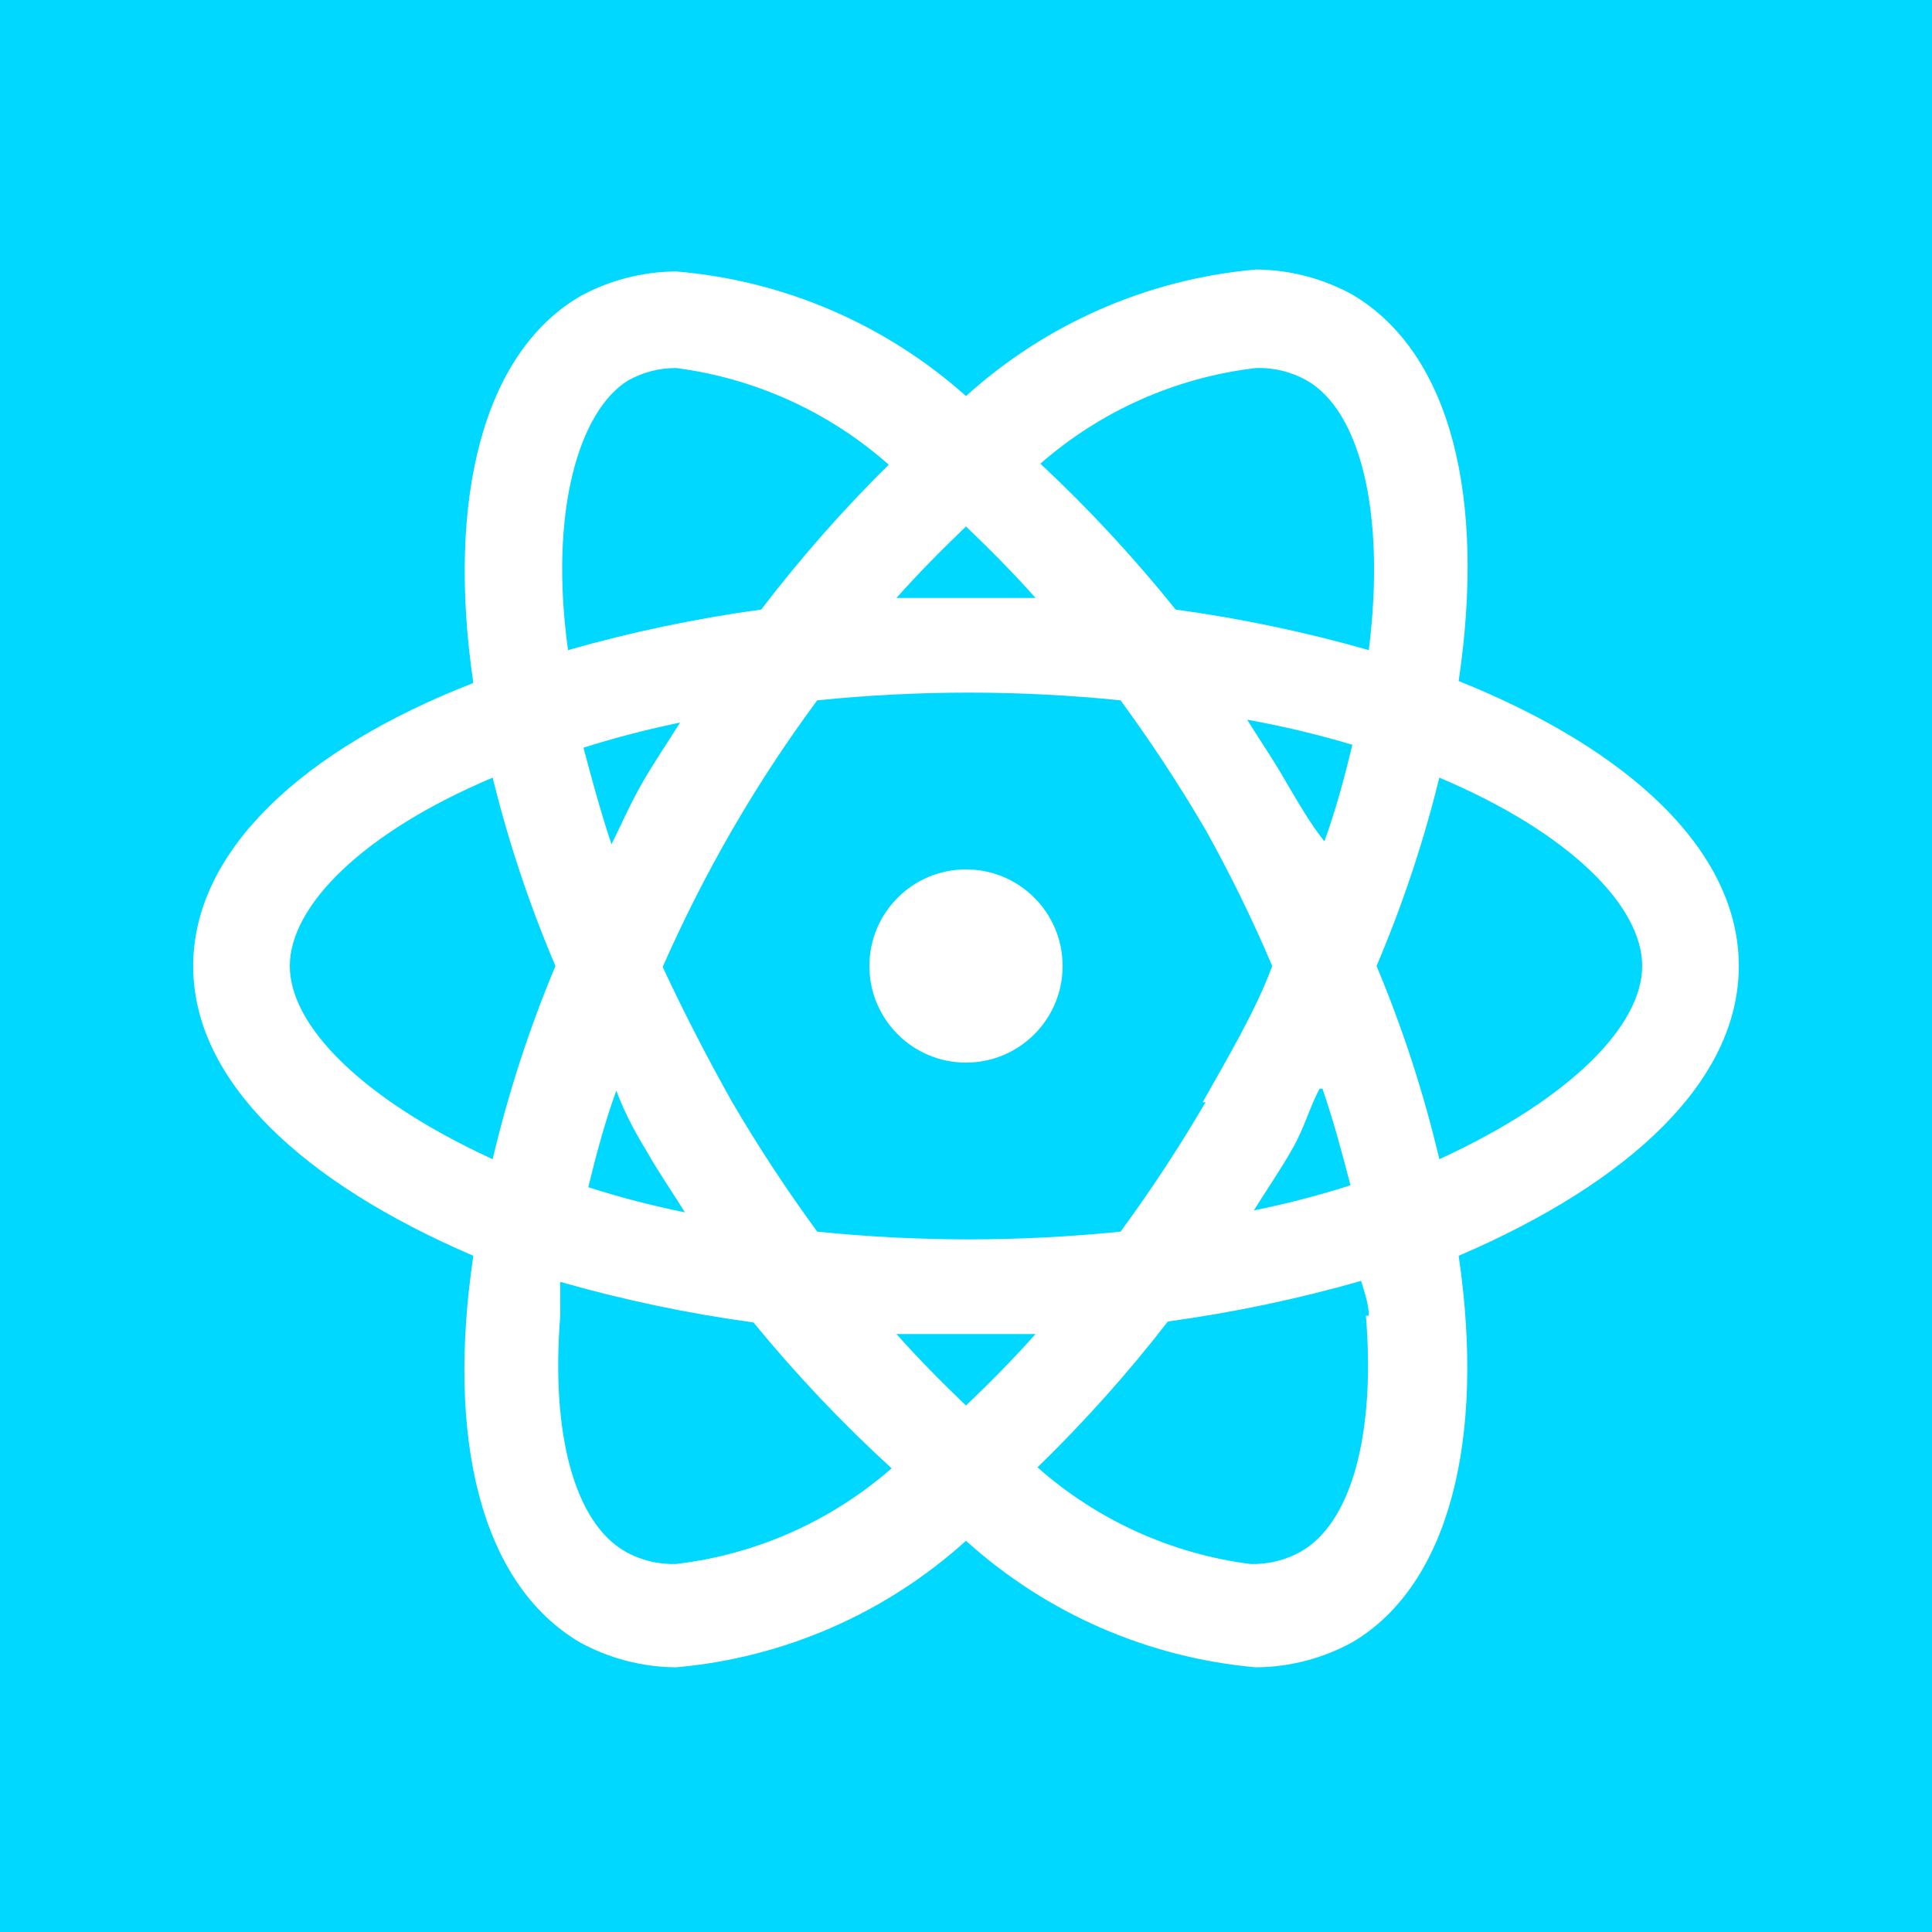
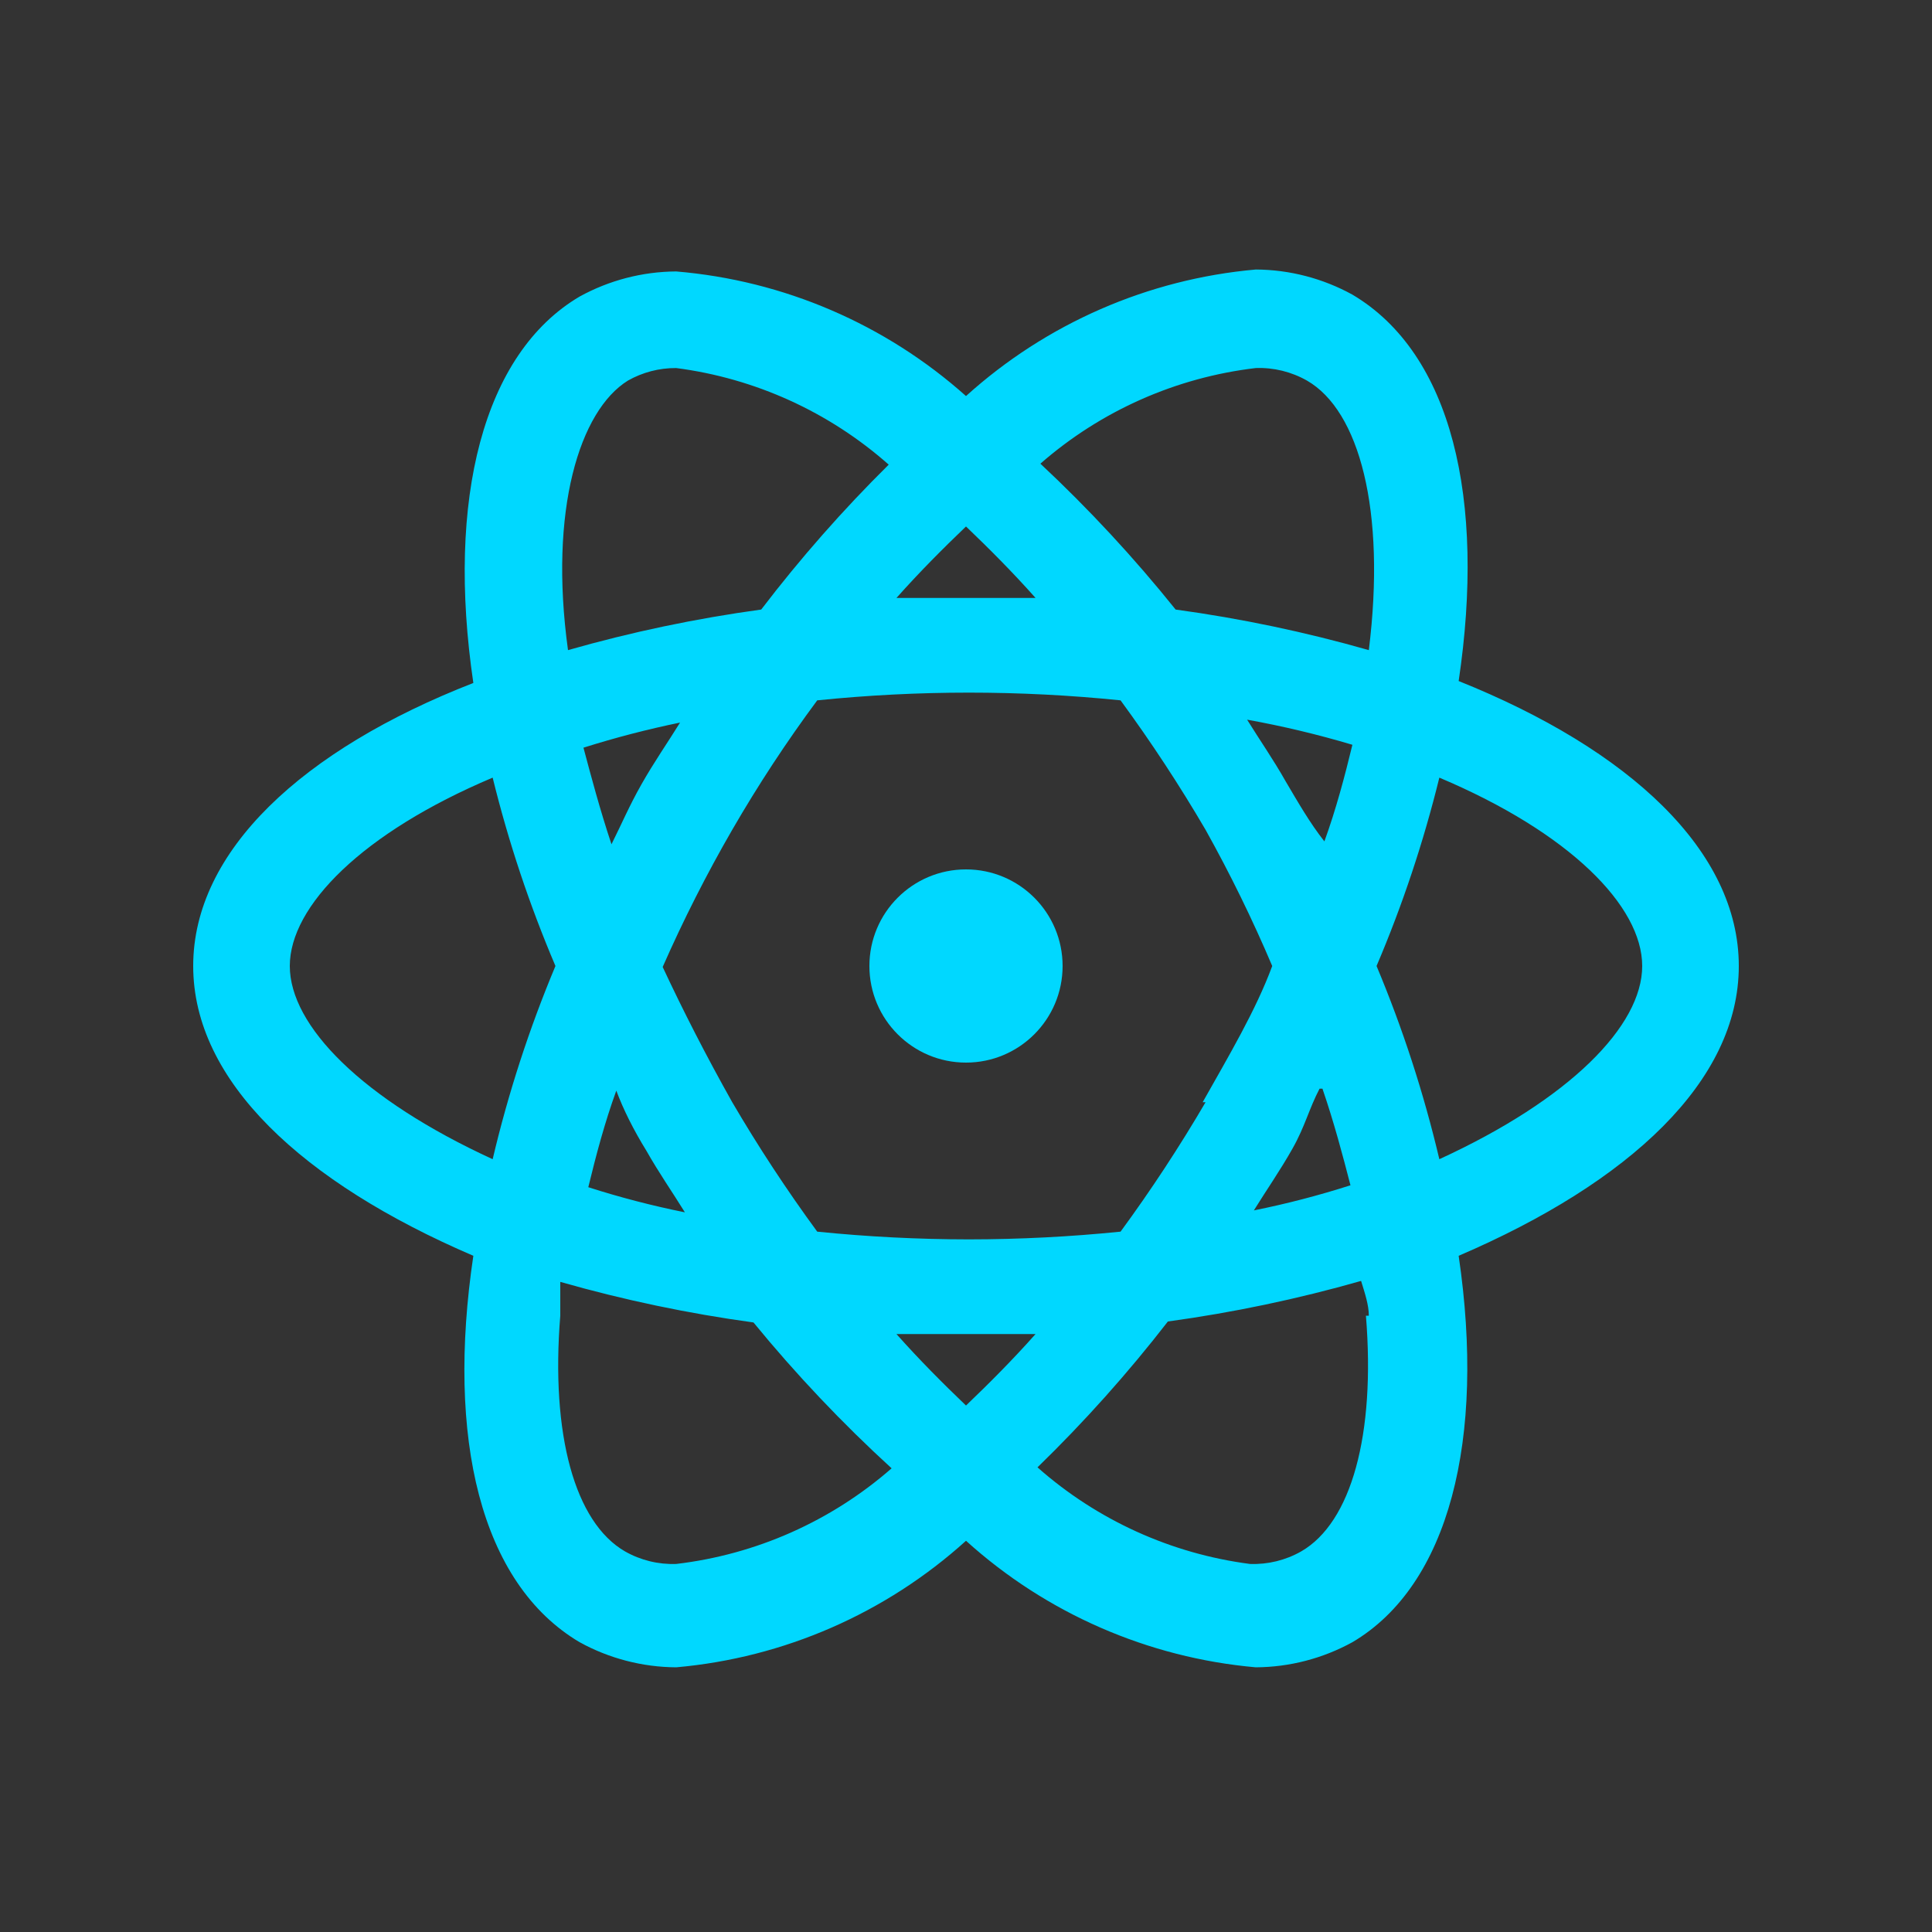
<svg xmlns="http://www.w3.org/2000/svg" id="Layer_1" data-name="Layer 1" viewBox="0 0 20 20">
  <defs>
-     <style>.cls-2{fill:#fff}</style>
+     <style>.cls-2{fill:#00d8ff}</style>
  </defs>
-   <path fill="#00d8ff" d="M0 0h20v20H0z" />
+   <path fill="#333" d="M0 0h20v20H0z" />
  <path class="cls-2" d="M18 10c0-1.19-1.13-2.24-2.9-2.95.28-1.88-.07-3.39-1.1-4a2.1 2.1 0 0 0-1-.26 5.15 5.15 0 0 0-3 1.31 5.15 5.15 0 0 0-3-1.29 2.1 2.1 0 0 0-1 .26c-1 .59-1.38 2.1-1.1 4C3.13 7.76 2 8.81 2 10s1.13 2.24 2.9 3c-.28 1.88.07 3.39 1.1 4a2.1 2.1 0 0 0 1 .26 5.15 5.15 0 0 0 3-1.31 5.15 5.15 0 0 0 3 1.31 2.1 2.1 0 0 0 1-.26c1-.59 1.38-2.1 1.1-4 1.77-.76 2.9-1.81 2.9-3zm-5-6.19a1 1 0 0 1 .53.13c.54.31.82 1.34.64 2.79a14.38 14.38 0 0 0-2-.42 14.42 14.42 0 0 0-1.4-1.51A4.12 4.12 0 0 1 13 3.81zm.69 7.46c.12.35.21.69.29 1a9.29 9.29 0 0 1-1 .26c.13-.21.27-.41.4-.64s.17-.41.28-.62zm-1.21.14a15.54 15.54 0 0 1-.88 1.34 15.7 15.7 0 0 1-1.57.08 15.7 15.7 0 0 1-1.57-.08 15.54 15.54 0 0 1-.88-1.34c-.27-.48-.51-.95-.72-1.4a14.57 14.57 0 0 1 .72-1.42 14.13 14.13 0 0 1 .88-1.34 15.45 15.45 0 0 1 3.14 0 15.54 15.54 0 0 1 .88 1.34 14.57 14.57 0 0 1 .69 1.41c-.17.46-.45.93-.72 1.41zM10 14.55c-.24-.23-.48-.47-.72-.74h1.44c-.24.27-.48.51-.72.74zm-3.31-2.64c.13.23.27.43.4.64a9.29 9.29 0 0 1-1-.26c.08-.33.17-.67.29-1 .07.19.18.41.31.62zm-.36-3.17c-.12-.36-.21-.7-.29-1a10.07 10.07 0 0 1 1-.26c-.13.21-.27.41-.4.64s-.2.4-.31.62zM10 5.45c.24.23.48.47.72.74H9.28c.24-.27.48-.51.72-.74zm3.31 2.64c-.13-.23-.27-.43-.4-.64a10.07 10.07 0 0 1 1.09.26c-.08.33-.17.67-.29 1-.15-.19-.27-.4-.4-.62zM6.5 3.94a1 1 0 0 1 .5-.13 4.12 4.12 0 0 1 2.2 1 14.42 14.42 0 0 0-1.32 1.5 14.38 14.38 0 0 0-2 .42c-.2-1.45.12-2.48.62-2.79zM3 10c0-.62.75-1.38 2.1-1.95A12.73 12.73 0 0 0 5.75 10a12.73 12.73 0 0 0-.65 2C3.75 11.38 3 10.62 3 10zm4 6.19a1 1 0 0 1-.53-.13c-.52-.3-.77-1.21-.67-2.44v-.35a14.39 14.39 0 0 0 2 .42 14.42 14.42 0 0 0 1.43 1.51 4.12 4.12 0 0 1-2.23.99zm7.14-2.57c.1 1.23-.15 2.14-.67 2.44a1 1 0 0 1-.53.13 4.12 4.12 0 0 1-2.2-1 14.42 14.42 0 0 0 1.35-1.51 14.39 14.39 0 0 0 2-.42c.04.13.08.25.08.36zM14.9 12a12.73 12.73 0 0 0-.65-2 12.73 12.73 0 0 0 .65-1.95C16.25 8.62 17 9.38 17 10s-.75 1.38-2.1 2z" />
  <circle class="cls-2" cx="10" cy="10" r="1" />
</svg>
